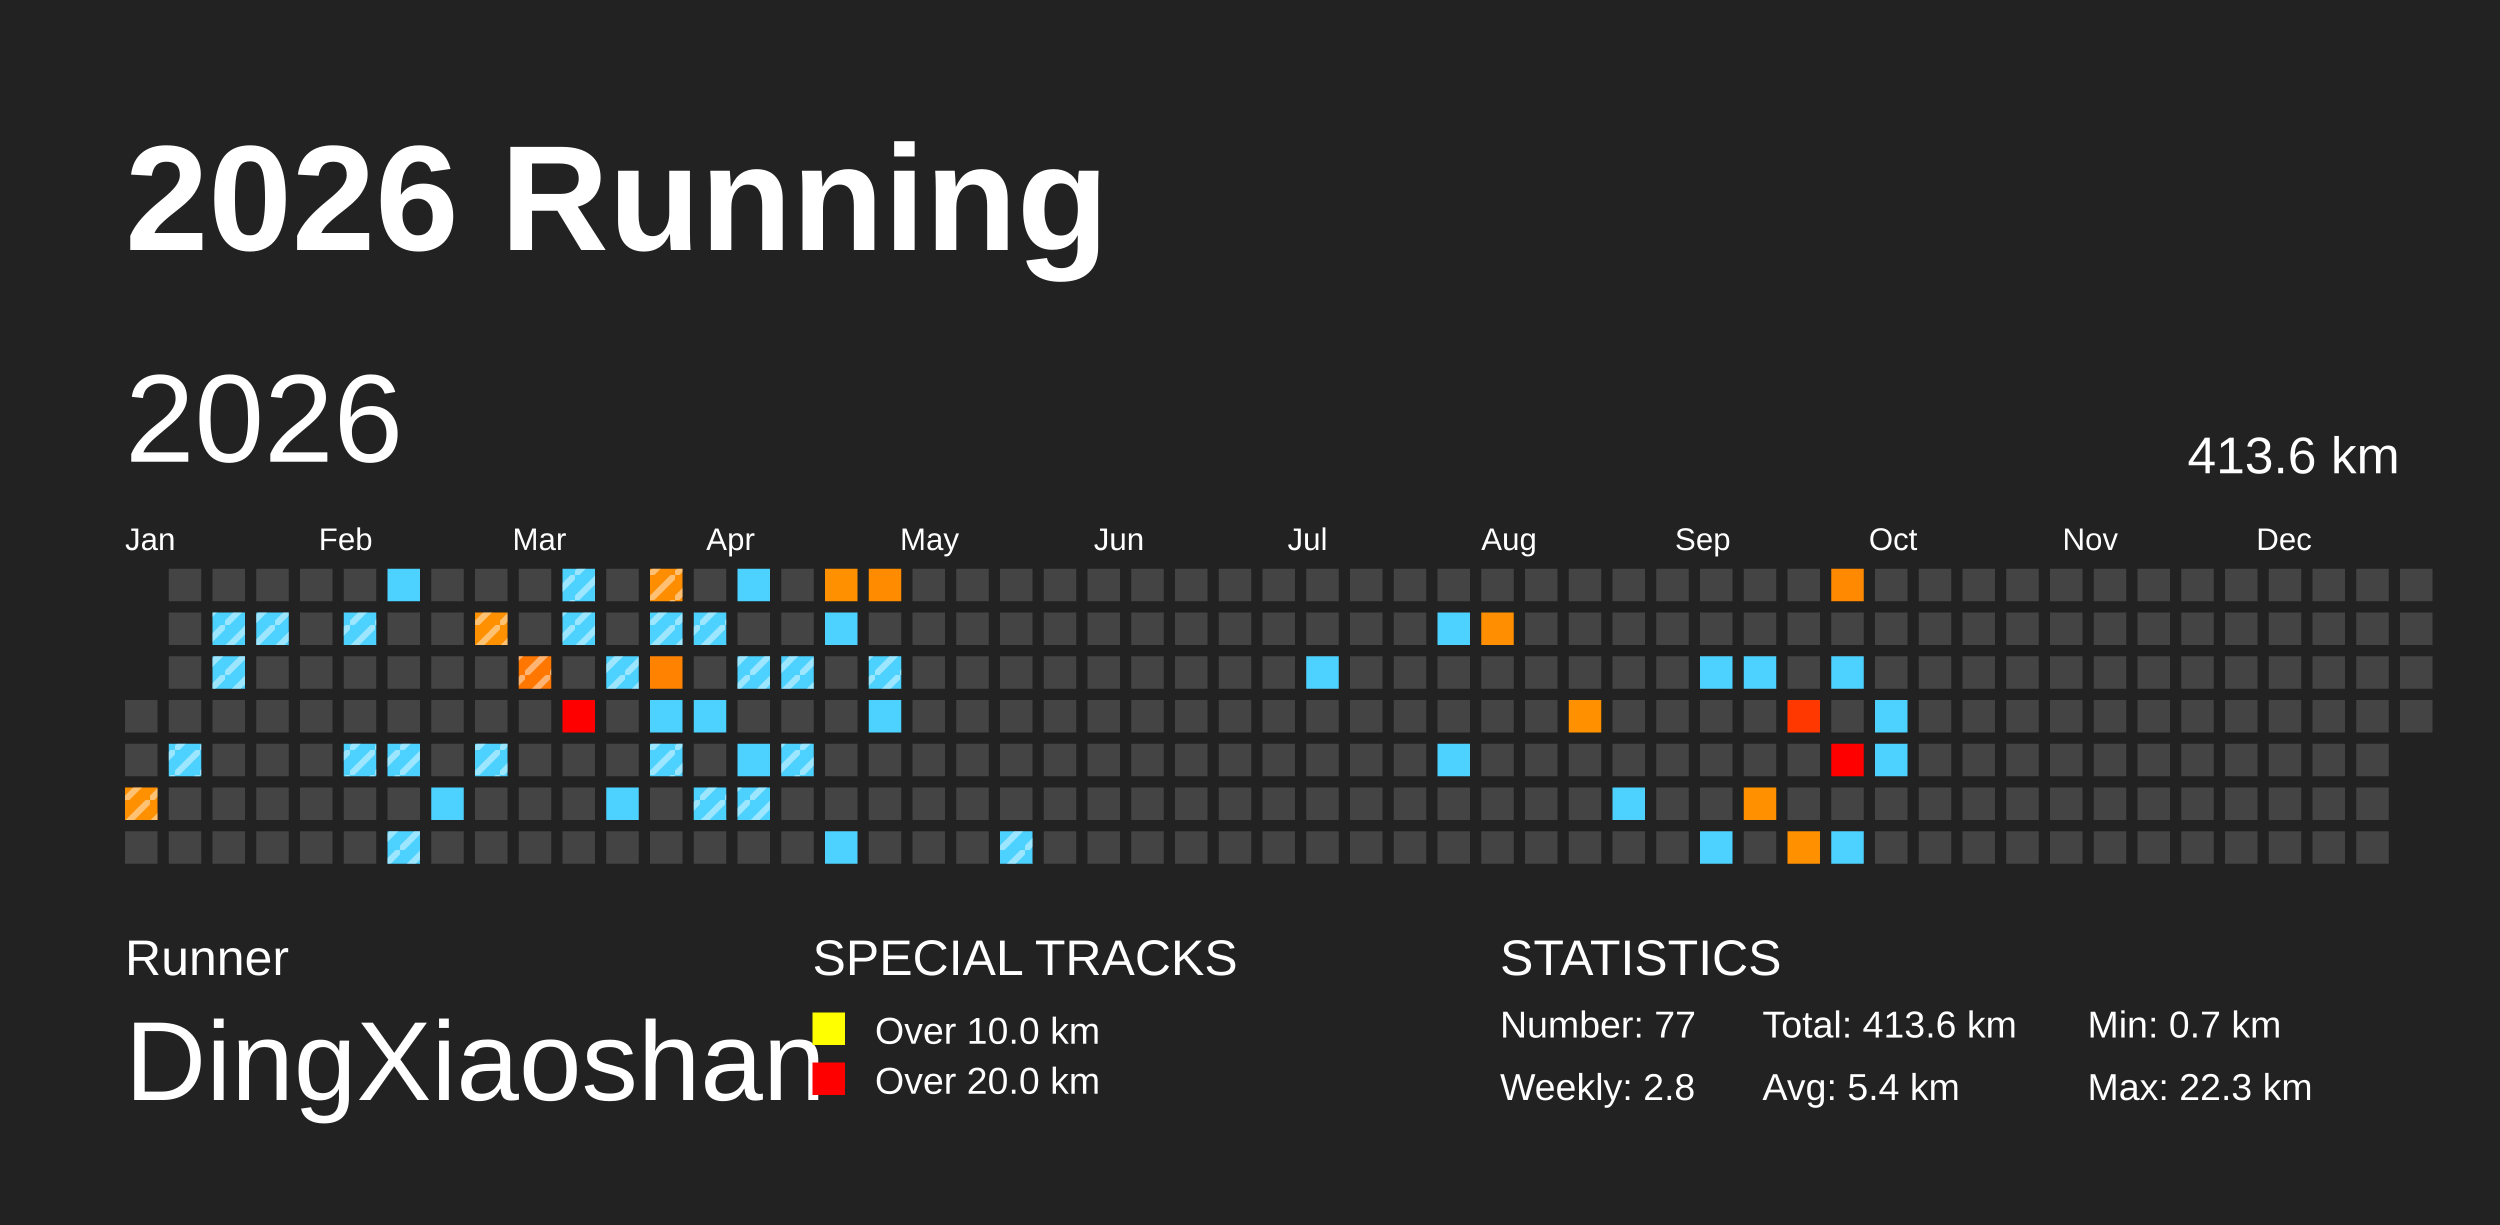
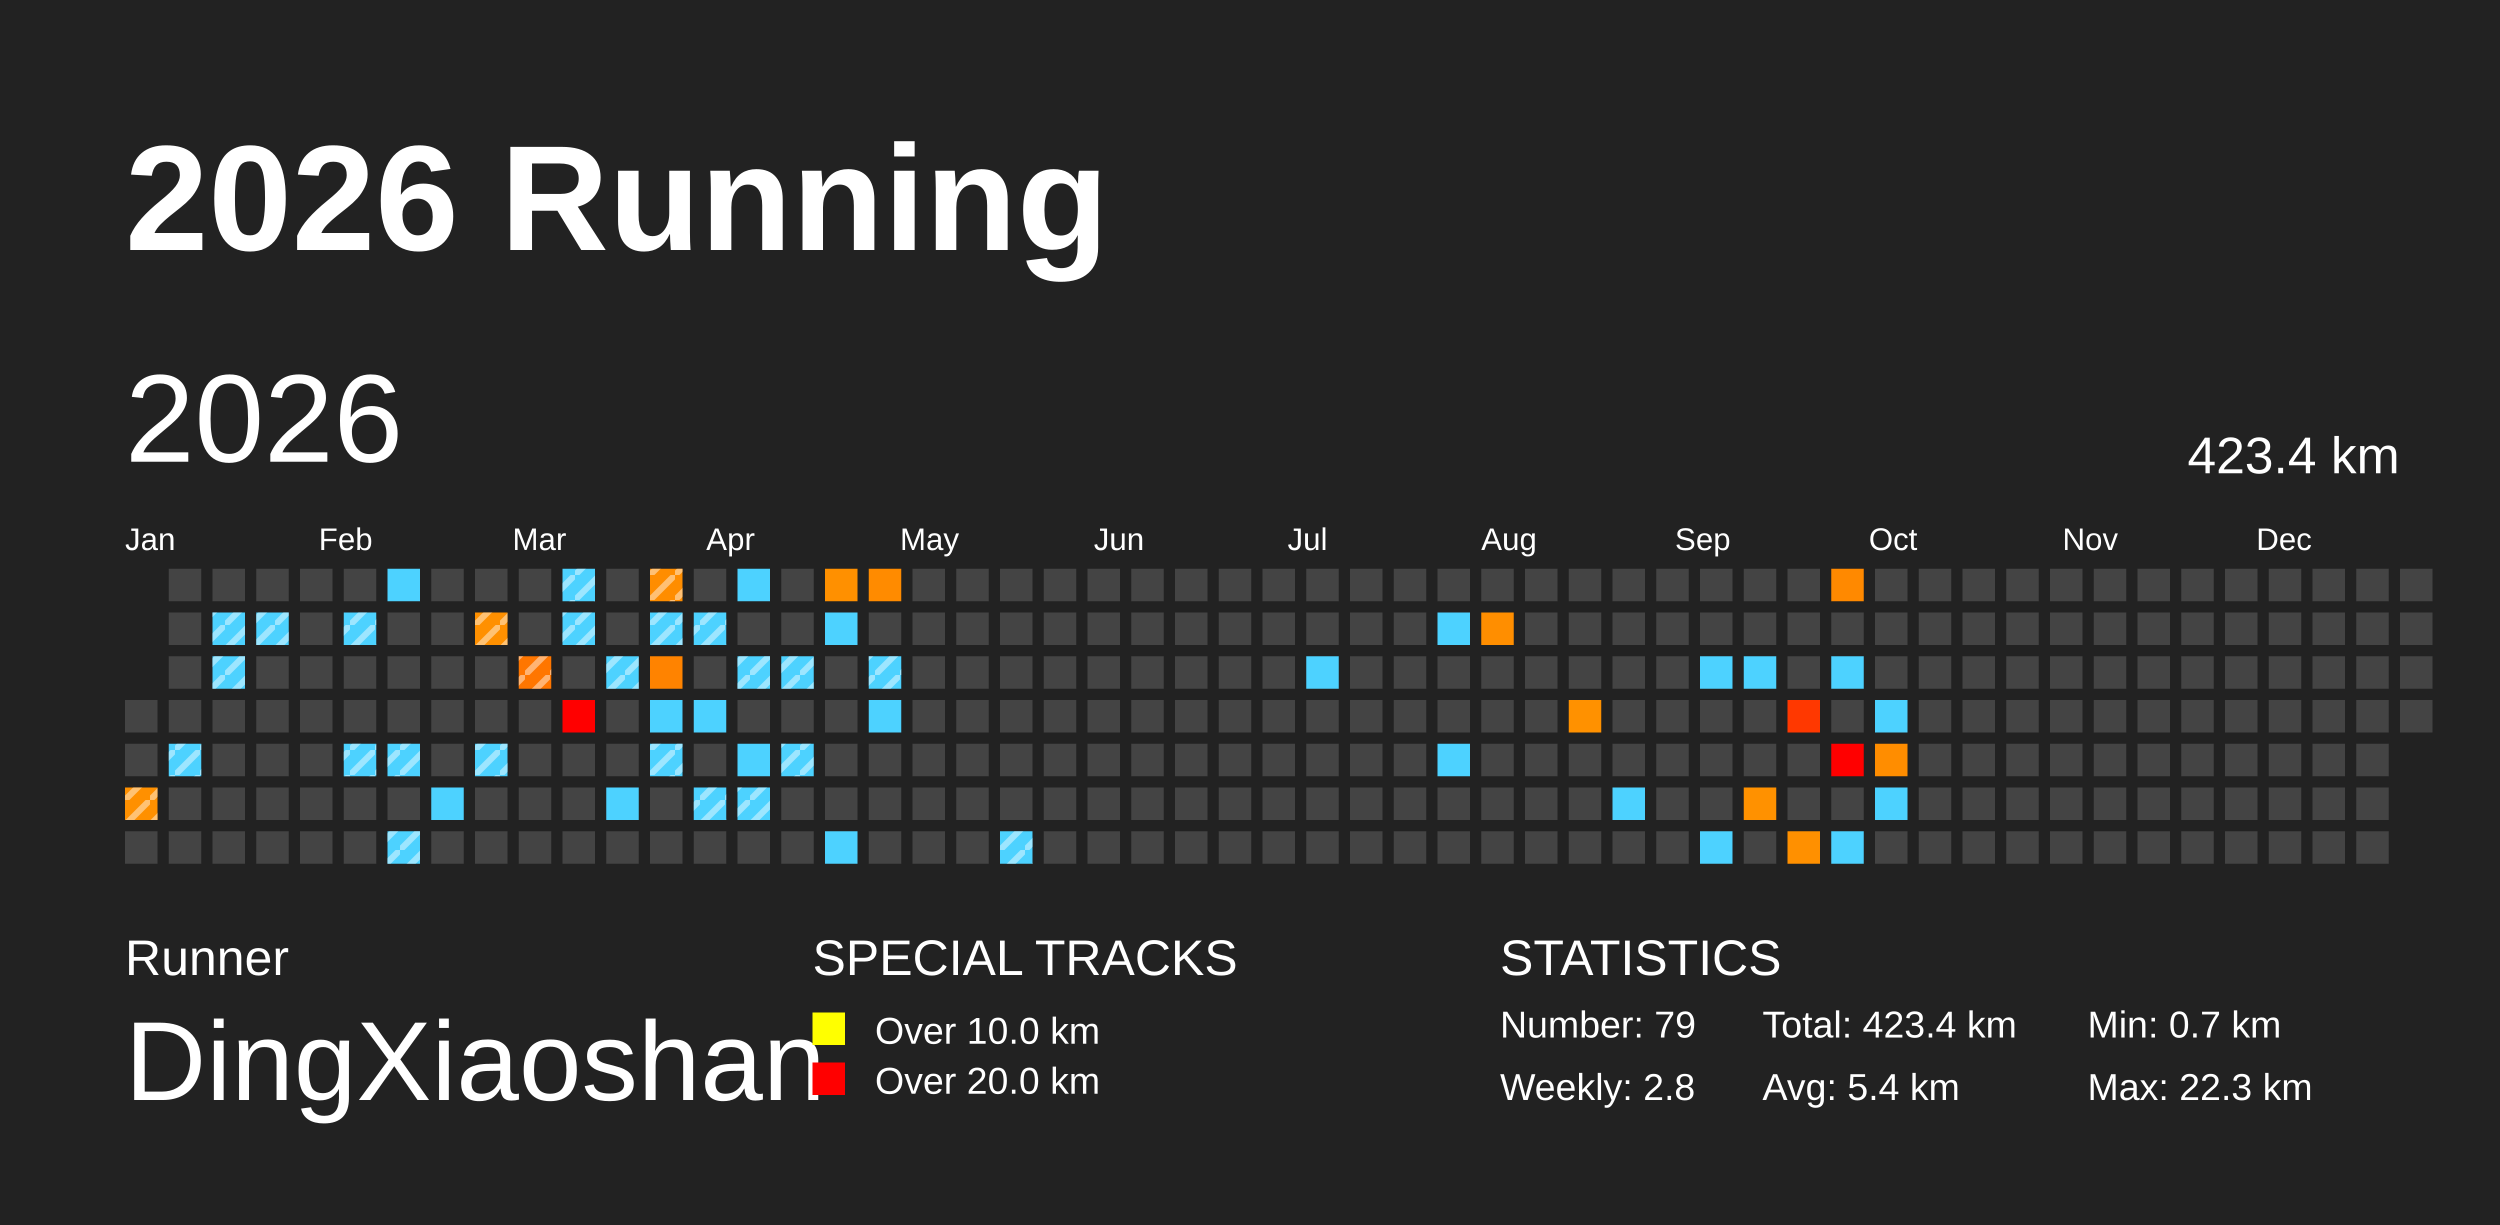
<svg xmlns="http://www.w3.org/2000/svg" baseProfile="full" height="98mm" version="1.1" viewBox="0,0,200,98" width="200mm">
  <defs>
    <pattern height="2" id="indoor-stripe" patternUnits="userSpaceOnUse" width="2">
      <line stroke="white" stroke-opacity="0.45" stroke-width="0.5" x1="0" x2="2" y1="2" y2="0" />
    </pattern>
  </defs>
  <rect fill="#222222" height="98" width="200" x="0" y="0" />
  <text fill="#FFFFFF" style="font-size:12px; font-family:Arial; font-weight:bold;" x="10" y="20">2026 Running</text>
  <text fill="#FFFFFF" style="font-size:4px; font-family:Arial" x="10" y="78">Runner</text>
  <text fill="#FFFFFF" style="font-size:9px; font-family:Arial" x="10" y="88">DingXiaoshan</text>
  <text fill="#FFFFFF" style="font-size:4px; font-family:Arial" x="65" y="78">SPECIAL TRACKS</text>
  <rect fill="yellow" height="2.6" width="2.6" x="65" y="81" />
  <text fill="#FFFFFF" style="font-size:3px; font-family:Arial" x="70" y="83.5">Over 10.0 km</text>
  <rect fill="red" height="2.6" width="2.6" x="65" y="85" />
  <text fill="#FFFFFF" style="font-size:3px; font-family:Arial" x="70" y="87.5">Over 20.0 km</text>
  <text fill="#FFFFFF" style="font-size:4px; font-family:Arial" x="120" y="78">STATISTICS</text>
-   <text fill="#FFFFFF" style="font-size:3px; font-family:Arial" x="120" y="83">Number: 77</text>
+   <text fill="#FFFFFF" style="font-size:3px; font-family:Arial" x="120" y="83">Number: 79</text>
  <text fill="#FFFFFF" style="font-size:3px; font-family:Arial" x="120" y="88">Weekly: 2.8</text>
-   <text fill="#FFFFFF" style="font-size:3px; font-family:Arial" x="141" y="83">Total: 413.6 km</text>
+   <text fill="#FFFFFF" style="font-size:3px; font-family:Arial" x="141" y="83">Total: 423.4 km</text>
  <text fill="#FFFFFF" style="font-size:3px; font-family:Arial" x="141" y="88">Avg: 5.4 km</text>
  <text fill="#FFFFFF" style="font-size:3px; font-family:Arial" x="167" y="83">Min: 0.7 km</text>
  <text fill="#FFFFFF" style="font-size:3px; font-family:Arial" x="167" y="88">Max: 22.3 km</text>
  <text dominant-baseline="hanging" fill="#FFFFFF" style="font-size:10.0px; font-family:Arial;" x="10" y="30">2026</text>
-   <text dominant-baseline="hanging" fill="#FFFFFF" style="font-size:4.125px; font-family:Arial;" x="175" y="35">413.6 km</text>
+   <text dominant-baseline="hanging" fill="#FFFFFF" style="font-size:4.125px; font-family:Arial;" x="175" y="35">423.4 km</text>
  <text fill="#FFFFFF" style="font-size:2.5px; font-family:Arial" x="10.0" y="44">Jan</text>
  <text fill="#FFFFFF" style="font-size:2.5px; font-family:Arial" x="25.5" y="44">Feb</text>
  <text fill="#FFFFFF" style="font-size:2.5px; font-family:Arial" x="41.0" y="44">Mar</text>
  <text fill="#FFFFFF" style="font-size:2.5px; font-family:Arial" x="56.5" y="44">Apr</text>
  <text fill="#FFFFFF" style="font-size:2.5px; font-family:Arial" x="72.0" y="44">May</text>
  <text fill="#FFFFFF" style="font-size:2.5px; font-family:Arial" x="87.5" y="44">Jun</text>
  <text fill="#FFFFFF" style="font-size:2.5px; font-family:Arial" x="103.0" y="44">Jul</text>
  <text fill="#FFFFFF" style="font-size:2.5px; font-family:Arial" x="118.5" y="44">Aug</text>
  <text fill="#FFFFFF" style="font-size:2.5px; font-family:Arial" x="134.0" y="44">Sep</text>
  <text fill="#FFFFFF" style="font-size:2.5px; font-family:Arial" x="149.5" y="44">Oct</text>
  <text fill="#FFFFFF" style="font-size:2.5px; font-family:Arial" x="165.0" y="44">Nov</text>
  <text fill="#FFFFFF" style="font-size:2.5px; font-family:Arial" x="180.5" y="44">Dec</text>
  <rect fill="#444444" height="2.6" width="2.6" x="10.0" y="56.0" />
  <rect fill="#444444" height="2.6" width="2.6" x="10.0" y="59.5" />
  <rect fill="#ff9000" height="2.6" width="2.6" x="10.0" y="63.0" />
  <rect fill="url(#indoor-stripe)" height="2.6" style="pointer-events: none;" width="2.6" x="10.0" y="63.0" />
  <rect fill="#444444" height="2.6" width="2.6" x="10.0" y="66.5" />
  <rect fill="#444444" height="2.6" width="2.6" x="13.5" y="45.5" />
  <rect fill="#444444" height="2.6" width="2.6" x="13.5" y="49.0" />
  <rect fill="#444444" height="2.6" width="2.6" x="13.5" y="52.5" />
  <rect fill="#444444" height="2.6" width="2.6" x="13.5" y="56.0" />
  <rect fill="#4dd2ff" height="2.6" width="2.6" x="13.5" y="59.5" />
  <rect fill="url(#indoor-stripe)" height="2.6" style="pointer-events: none;" width="2.6" x="13.5" y="59.5" />
  <rect fill="#444444" height="2.6" width="2.6" x="13.5" y="63.0" />
  <rect fill="#444444" height="2.6" width="2.6" x="13.5" y="66.5" />
  <rect fill="#444444" height="2.6" width="2.6" x="17.0" y="45.5" />
  <rect fill="#4dd2ff" height="2.6" width="2.6" x="17.0" y="49.0" />
  <rect fill="url(#indoor-stripe)" height="2.6" style="pointer-events: none;" width="2.6" x="17.0" y="49.0" />
  <rect fill="#4dd2ff" height="2.6" width="2.6" x="17.0" y="52.5" />
  <rect fill="url(#indoor-stripe)" height="2.6" style="pointer-events: none;" width="2.6" x="17.0" y="52.5" />
  <rect fill="#444444" height="2.6" width="2.6" x="17.0" y="56.0" />
  <rect fill="#444444" height="2.6" width="2.6" x="17.0" y="59.5" />
  <rect fill="#444444" height="2.6" width="2.6" x="17.0" y="63.0" />
  <rect fill="#444444" height="2.6" width="2.6" x="17.0" y="66.5" />
  <rect fill="#444444" height="2.6" width="2.6" x="20.5" y="45.5" />
  <rect fill="#4dd2ff" height="2.6" width="2.6" x="20.5" y="49.0" />
  <rect fill="url(#indoor-stripe)" height="2.6" style="pointer-events: none;" width="2.6" x="20.5" y="49.0" />
  <rect fill="#444444" height="2.6" width="2.6" x="20.5" y="52.5" />
  <rect fill="#444444" height="2.6" width="2.6" x="20.5" y="56.0" />
  <rect fill="#444444" height="2.6" width="2.6" x="20.5" y="59.5" />
  <rect fill="#444444" height="2.6" width="2.6" x="20.5" y="63.0" />
  <rect fill="#444444" height="2.6" width="2.6" x="20.5" y="66.5" />
  <rect fill="#444444" height="2.6" width="2.6" x="24.0" y="45.5" />
  <rect fill="#444444" height="2.6" width="2.6" x="24.0" y="49.0" />
  <rect fill="#444444" height="2.6" width="2.6" x="24.0" y="52.5" />
  <rect fill="#444444" height="2.6" width="2.6" x="24.0" y="56.0" />
  <rect fill="#444444" height="2.6" width="2.6" x="24.0" y="59.5" />
  <rect fill="#444444" height="2.6" width="2.6" x="24.0" y="63.0" />
  <rect fill="#444444" height="2.6" width="2.6" x="24.0" y="66.5" />
  <rect fill="#444444" height="2.6" width="2.6" x="27.5" y="45.5" />
  <rect fill="#4dd2ff" height="2.6" width="2.6" x="27.5" y="49.0" />
  <rect fill="url(#indoor-stripe)" height="2.6" style="pointer-events: none;" width="2.6" x="27.5" y="49.0" />
  <rect fill="#444444" height="2.6" width="2.6" x="27.5" y="52.5" />
  <rect fill="#444444" height="2.6" width="2.6" x="27.5" y="56.0" />
  <rect fill="#4dd2ff" height="2.6" width="2.6" x="27.5" y="59.5" />
  <rect fill="url(#indoor-stripe)" height="2.6" style="pointer-events: none;" width="2.6" x="27.5" y="59.5" />
  <rect fill="#444444" height="2.6" width="2.6" x="27.5" y="63.0" />
  <rect fill="#444444" height="2.6" width="2.6" x="27.5" y="66.5" />
  <rect fill="#4dd2ff" height="2.6" width="2.6" x="31.0" y="45.5" />
  <rect fill="#444444" height="2.6" width="2.6" x="31.0" y="49.0" />
  <rect fill="#444444" height="2.6" width="2.6" x="31.0" y="52.5" />
  <rect fill="#444444" height="2.6" width="2.6" x="31.0" y="56.0" />
  <rect fill="#4dd2ff" height="2.6" width="2.6" x="31.0" y="59.5" />
  <rect fill="url(#indoor-stripe)" height="2.6" style="pointer-events: none;" width="2.6" x="31.0" y="59.5" />
  <rect fill="#444444" height="2.6" width="2.6" x="31.0" y="63.0" />
  <rect fill="#4dd2ff" height="2.6" width="2.6" x="31.0" y="66.5" />
  <rect fill="url(#indoor-stripe)" height="2.6" style="pointer-events: none;" width="2.6" x="31.0" y="66.5" />
  <rect fill="#444444" height="2.6" width="2.6" x="34.5" y="45.5" />
  <rect fill="#444444" height="2.6" width="2.6" x="34.5" y="49.0" />
  <rect fill="#444444" height="2.6" width="2.6" x="34.5" y="52.5" />
  <rect fill="#444444" height="2.6" width="2.6" x="34.5" y="56.0" />
  <rect fill="#444444" height="2.6" width="2.6" x="34.5" y="59.5" />
  <rect fill="#4dd2ff" height="2.6" width="2.6" x="34.5" y="63.0" />
  <rect fill="#444444" height="2.6" width="2.6" x="34.5" y="66.5" />
  <rect fill="#444444" height="2.6" width="2.6" x="38.0" y="45.5" />
  <rect fill="#ff9000" height="2.6" width="2.6" x="38.0" y="49.0" />
  <rect fill="url(#indoor-stripe)" height="2.6" style="pointer-events: none;" width="2.6" x="38.0" y="49.0" />
  <rect fill="#444444" height="2.6" width="2.6" x="38.0" y="52.5" />
  <rect fill="#444444" height="2.6" width="2.6" x="38.0" y="56.0" />
  <rect fill="#4dd2ff" height="2.6" width="2.6" x="38.0" y="59.5" />
  <rect fill="url(#indoor-stripe)" height="2.6" style="pointer-events: none;" width="2.6" x="38.0" y="59.5" />
  <rect fill="#444444" height="2.6" width="2.6" x="38.0" y="63.0" />
  <rect fill="#444444" height="2.6" width="2.6" x="38.0" y="66.5" />
  <rect fill="#444444" height="2.6" width="2.6" x="41.5" y="45.5" />
  <rect fill="#444444" height="2.6" width="2.6" x="41.5" y="49.0" />
  <rect fill="#ff7600" height="2.6" width="2.6" x="41.5" y="52.5" />
  <rect fill="url(#indoor-stripe)" height="2.6" style="pointer-events: none;" width="2.6" x="41.5" y="52.5" />
  <rect fill="#444444" height="2.6" width="2.6" x="41.5" y="56.0" />
  <rect fill="#444444" height="2.6" width="2.6" x="41.5" y="59.5" />
  <rect fill="#444444" height="2.6" width="2.6" x="41.5" y="63.0" />
  <rect fill="#444444" height="2.6" width="2.6" x="41.5" y="66.5" />
  <rect fill="#4dd2ff" height="2.6" width="2.6" x="45.0" y="45.5" />
  <rect fill="url(#indoor-stripe)" height="2.6" style="pointer-events: none;" width="2.6" x="45.0" y="45.5" />
  <rect fill="#4dd2ff" height="2.6" width="2.6" x="45.0" y="49.0" />
  <rect fill="url(#indoor-stripe)" height="2.6" style="pointer-events: none;" width="2.6" x="45.0" y="49.0" />
  <rect fill="#444444" height="2.6" width="2.6" x="45.0" y="52.5" />
  <rect fill="red" height="2.6" width="2.6" x="45.0" y="56.0" />
  <rect fill="#444444" height="2.6" width="2.6" x="45.0" y="59.5" />
  <rect fill="#444444" height="2.6" width="2.6" x="45.0" y="63.0" />
  <rect fill="#444444" height="2.6" width="2.6" x="45.0" y="66.5" />
  <rect fill="#444444" height="2.6" width="2.6" x="48.5" y="45.5" />
  <rect fill="#444444" height="2.6" width="2.6" x="48.5" y="49.0" />
  <rect fill="#4dd2ff" height="2.6" width="2.6" x="48.5" y="52.5" />
  <rect fill="url(#indoor-stripe)" height="2.6" style="pointer-events: none;" width="2.6" x="48.5" y="52.5" />
  <rect fill="#444444" height="2.6" width="2.6" x="48.5" y="56.0" />
  <rect fill="#444444" height="2.6" width="2.6" x="48.5" y="59.5" />
  <rect fill="#4dd2ff" height="2.6" width="2.6" x="48.5" y="63.0" />
  <rect fill="#444444" height="2.6" width="2.6" x="48.5" y="66.5" />
  <rect fill="#ff8d00" height="2.6" width="2.6" x="52.0" y="45.5" />
  <rect fill="url(#indoor-stripe)" height="2.6" style="pointer-events: none;" width="2.6" x="52.0" y="45.5" />
  <rect fill="#4dd2ff" height="2.6" width="2.6" x="52.0" y="49.0" />
  <rect fill="url(#indoor-stripe)" height="2.6" style="pointer-events: none;" width="2.6" x="52.0" y="49.0" />
  <rect fill="#ff8300" height="2.6" width="2.6" x="52.0" y="52.5" />
  <rect fill="#4dd2ff" height="2.6" width="2.6" x="52.0" y="56.0" />
  <rect fill="#4dd2ff" height="2.6" width="2.6" x="52.0" y="59.5" />
  <rect fill="url(#indoor-stripe)" height="2.6" style="pointer-events: none;" width="2.6" x="52.0" y="59.5" />
  <rect fill="#444444" height="2.6" width="2.6" x="52.0" y="63.0" />
  <rect fill="#444444" height="2.6" width="2.6" x="52.0" y="66.5" />
  <rect fill="#444444" height="2.6" width="2.6" x="55.5" y="45.5" />
  <rect fill="#4dd2ff" height="2.6" width="2.6" x="55.5" y="49.0" />
  <rect fill="url(#indoor-stripe)" height="2.6" style="pointer-events: none;" width="2.6" x="55.5" y="49.0" />
  <rect fill="#444444" height="2.6" width="2.6" x="55.5" y="52.5" />
  <rect fill="#4dd2ff" height="2.6" width="2.6" x="55.5" y="56.0" />
  <rect fill="#444444" height="2.6" width="2.6" x="55.5" y="59.5" />
  <rect fill="#4dd2ff" height="2.6" width="2.6" x="55.5" y="63.0" />
  <rect fill="url(#indoor-stripe)" height="2.6" style="pointer-events: none;" width="2.6" x="55.5" y="63.0" />
  <rect fill="#444444" height="2.6" width="2.6" x="55.5" y="66.5" />
  <rect fill="#4dd2ff" height="2.6" width="2.6" x="59.0" y="45.5" />
  <rect fill="#444444" height="2.6" width="2.6" x="59.0" y="49.0" />
  <rect fill="#4dd2ff" height="2.6" width="2.6" x="59.0" y="52.5" />
  <rect fill="url(#indoor-stripe)" height="2.6" style="pointer-events: none;" width="2.6" x="59.0" y="52.5" />
  <rect fill="#444444" height="2.6" width="2.6" x="59.0" y="56.0" />
  <rect fill="#4dd2ff" height="2.6" width="2.6" x="59.0" y="59.5" />
  <rect fill="#4dd2ff" height="2.6" width="2.6" x="59.0" y="63.0" />
  <rect fill="url(#indoor-stripe)" height="2.6" style="pointer-events: none;" width="2.6" x="59.0" y="63.0" />
  <rect fill="#444444" height="2.6" width="2.6" x="59.0" y="66.5" />
  <rect fill="#444444" height="2.6" width="2.6" x="62.5" y="45.5" />
  <rect fill="#444444" height="2.6" width="2.6" x="62.5" y="49.0" />
  <rect fill="#4dd2ff" height="2.6" width="2.6" x="62.5" y="52.5" />
  <rect fill="url(#indoor-stripe)" height="2.6" style="pointer-events: none;" width="2.6" x="62.5" y="52.5" />
  <rect fill="#444444" height="2.6" width="2.6" x="62.5" y="56.0" />
  <rect fill="#4dd2ff" height="2.6" width="2.6" x="62.5" y="59.5" />
  <rect fill="url(#indoor-stripe)" height="2.6" style="pointer-events: none;" width="2.6" x="62.5" y="59.5" />
  <rect fill="#444444" height="2.6" width="2.6" x="62.5" y="63.0" />
  <rect fill="#444444" height="2.6" width="2.6" x="62.5" y="66.5" />
  <rect fill="#ff9000" height="2.6" width="2.6" x="66.0" y="45.5" />
  <rect fill="#4dd2ff" height="2.6" width="2.6" x="66.0" y="49.0" />
  <rect fill="#444444" height="2.6" width="2.6" x="66.0" y="52.5" />
  <rect fill="#444444" height="2.6" width="2.6" x="66.0" y="56.0" />
  <rect fill="#444444" height="2.6" width="2.6" x="66.0" y="59.5" />
  <rect fill="#444444" height="2.6" width="2.6" x="66.0" y="63.0" />
  <rect fill="#4dd2ff" height="2.6" width="2.6" x="66.0" y="66.5" />
  <rect fill="#ff8b00" height="2.6" width="2.6" x="69.5" y="45.5" />
  <rect fill="#444444" height="2.6" width="2.6" x="69.5" y="49.0" />
  <rect fill="#4dd2ff" height="2.6" width="2.6" x="69.5" y="52.5" />
  <rect fill="url(#indoor-stripe)" height="2.6" style="pointer-events: none;" width="2.6" x="69.5" y="52.5" />
  <rect fill="#4dd2ff" height="2.6" width="2.6" x="69.5" y="56.0" />
  <rect fill="#444444" height="2.6" width="2.6" x="69.5" y="59.5" />
  <rect fill="#444444" height="2.6" width="2.6" x="69.5" y="63.0" />
  <rect fill="#444444" height="2.6" width="2.6" x="69.5" y="66.5" />
  <rect fill="#444444" height="2.6" width="2.6" x="73.0" y="45.5" />
  <rect fill="#444444" height="2.6" width="2.6" x="73.0" y="49.0" />
  <rect fill="#444444" height="2.6" width="2.6" x="73.0" y="52.5" />
  <rect fill="#444444" height="2.6" width="2.6" x="73.0" y="56.0" />
  <rect fill="#444444" height="2.6" width="2.6" x="73.0" y="59.5" />
  <rect fill="#444444" height="2.6" width="2.6" x="73.0" y="63.0" />
  <rect fill="#444444" height="2.6" width="2.6" x="73.0" y="66.5" />
  <rect fill="#444444" height="2.6" width="2.6" x="76.5" y="45.5" />
  <rect fill="#444444" height="2.6" width="2.6" x="76.5" y="49.0" />
  <rect fill="#444444" height="2.6" width="2.6" x="76.5" y="52.5" />
  <rect fill="#444444" height="2.6" width="2.6" x="76.5" y="56.0" />
  <rect fill="#444444" height="2.6" width="2.6" x="76.5" y="59.5" />
  <rect fill="#444444" height="2.6" width="2.6" x="76.5" y="63.0" />
  <rect fill="#444444" height="2.6" width="2.6" x="76.5" y="66.5" />
  <rect fill="#444444" height="2.6" width="2.6" x="80.0" y="45.5" />
  <rect fill="#444444" height="2.6" width="2.6" x="80.0" y="49.0" />
  <rect fill="#444444" height="2.6" width="2.6" x="80.0" y="52.5" />
  <rect fill="#444444" height="2.6" width="2.6" x="80.0" y="56.0" />
  <rect fill="#444444" height="2.6" width="2.6" x="80.0" y="59.5" />
  <rect fill="#444444" height="2.6" width="2.6" x="80.0" y="63.0" />
  <rect fill="#4dd2ff" height="2.6" width="2.6" x="80.0" y="66.5" />
  <rect fill="url(#indoor-stripe)" height="2.6" style="pointer-events: none;" width="2.6" x="80.0" y="66.5" />
  <rect fill="#444444" height="2.6" width="2.6" x="83.5" y="45.5" />
  <rect fill="#444444" height="2.6" width="2.6" x="83.5" y="49.0" />
  <rect fill="#444444" height="2.6" width="2.6" x="83.5" y="52.5" />
  <rect fill="#444444" height="2.6" width="2.6" x="83.5" y="56.0" />
  <rect fill="#444444" height="2.6" width="2.6" x="83.5" y="59.5" />
  <rect fill="#444444" height="2.6" width="2.6" x="83.5" y="63.0" />
  <rect fill="#444444" height="2.6" width="2.6" x="83.5" y="66.5" />
  <rect fill="#444444" height="2.6" width="2.6" x="87.0" y="45.5" />
  <rect fill="#444444" height="2.6" width="2.6" x="87.0" y="49.0" />
  <rect fill="#444444" height="2.6" width="2.6" x="87.0" y="52.5" />
  <rect fill="#444444" height="2.6" width="2.6" x="87.0" y="56.0" />
  <rect fill="#444444" height="2.6" width="2.6" x="87.0" y="59.5" />
  <rect fill="#444444" height="2.6" width="2.6" x="87.0" y="63.0" />
  <rect fill="#444444" height="2.6" width="2.6" x="87.0" y="66.5" />
  <rect fill="#444444" height="2.6" width="2.6" x="90.5" y="45.5" />
  <rect fill="#444444" height="2.6" width="2.6" x="90.5" y="49.0" />
  <rect fill="#444444" height="2.6" width="2.6" x="90.5" y="52.5" />
  <rect fill="#444444" height="2.6" width="2.6" x="90.5" y="56.0" />
  <rect fill="#444444" height="2.6" width="2.6" x="90.5" y="59.5" />
  <rect fill="#444444" height="2.6" width="2.6" x="90.5" y="63.0" />
  <rect fill="#444444" height="2.6" width="2.6" x="90.5" y="66.5" />
  <rect fill="#444444" height="2.6" width="2.6" x="94.0" y="45.5" />
  <rect fill="#444444" height="2.6" width="2.6" x="94.0" y="49.0" />
  <rect fill="#444444" height="2.6" width="2.6" x="94.0" y="52.5" />
  <rect fill="#444444" height="2.6" width="2.6" x="94.0" y="56.0" />
  <rect fill="#444444" height="2.6" width="2.6" x="94.0" y="59.5" />
  <rect fill="#444444" height="2.6" width="2.6" x="94.0" y="63.0" />
  <rect fill="#444444" height="2.6" width="2.6" x="94.0" y="66.5" />
  <rect fill="#444444" height="2.6" width="2.6" x="97.5" y="45.5" />
  <rect fill="#444444" height="2.6" width="2.6" x="97.5" y="49.0" />
  <rect fill="#444444" height="2.6" width="2.6" x="97.5" y="52.5" />
  <rect fill="#444444" height="2.6" width="2.6" x="97.5" y="56.0" />
  <rect fill="#444444" height="2.6" width="2.6" x="97.5" y="59.5" />
  <rect fill="#444444" height="2.6" width="2.6" x="97.5" y="63.0" />
  <rect fill="#444444" height="2.6" width="2.6" x="97.5" y="66.5" />
  <rect fill="#444444" height="2.6" width="2.6" x="101.0" y="45.5" />
  <rect fill="#444444" height="2.6" width="2.6" x="101.0" y="49.0" />
  <rect fill="#444444" height="2.6" width="2.6" x="101.0" y="52.5" />
  <rect fill="#444444" height="2.6" width="2.6" x="101.0" y="56.0" />
  <rect fill="#444444" height="2.6" width="2.6" x="101.0" y="59.5" />
  <rect fill="#444444" height="2.6" width="2.6" x="101.0" y="63.0" />
  <rect fill="#444444" height="2.6" width="2.6" x="101.0" y="66.5" />
  <rect fill="#444444" height="2.6" width="2.6" x="104.5" y="45.5" />
  <rect fill="#444444" height="2.6" width="2.6" x="104.5" y="49.0" />
  <rect fill="#4dd2ff" height="2.6" width="2.6" x="104.5" y="52.5" />
  <rect fill="#444444" height="2.6" width="2.6" x="104.5" y="56.0" />
  <rect fill="#444444" height="2.6" width="2.6" x="104.5" y="59.5" />
  <rect fill="#444444" height="2.6" width="2.6" x="104.5" y="63.0" />
  <rect fill="#444444" height="2.6" width="2.6" x="104.5" y="66.5" />
  <rect fill="#444444" height="2.6" width="2.6" x="108.0" y="45.5" />
  <rect fill="#444444" height="2.6" width="2.6" x="108.0" y="49.0" />
  <rect fill="#444444" height="2.6" width="2.6" x="108.0" y="52.5" />
  <rect fill="#444444" height="2.6" width="2.6" x="108.0" y="56.0" />
  <rect fill="#444444" height="2.6" width="2.6" x="108.0" y="59.5" />
  <rect fill="#444444" height="2.6" width="2.6" x="108.0" y="63.0" />
  <rect fill="#444444" height="2.6" width="2.6" x="108.0" y="66.5" />
  <rect fill="#444444" height="2.6" width="2.6" x="111.5" y="45.5" />
  <rect fill="#444444" height="2.6" width="2.6" x="111.5" y="49.0" />
  <rect fill="#444444" height="2.6" width="2.6" x="111.5" y="52.5" />
  <rect fill="#444444" height="2.6" width="2.6" x="111.5" y="56.0" />
  <rect fill="#444444" height="2.6" width="2.6" x="111.5" y="59.5" />
  <rect fill="#444444" height="2.6" width="2.6" x="111.5" y="63.0" />
  <rect fill="#444444" height="2.6" width="2.6" x="111.5" y="66.5" />
  <rect fill="#444444" height="2.6" width="2.6" x="115.0" y="45.5" />
  <rect fill="#4dd2ff" height="2.6" width="2.6" x="115.0" y="49.0" />
  <rect fill="#444444" height="2.6" width="2.6" x="115.0" y="52.5" />
  <rect fill="#444444" height="2.6" width="2.6" x="115.0" y="56.0" />
  <rect fill="#4dd2ff" height="2.6" width="2.6" x="115.0" y="59.5" />
  <rect fill="#444444" height="2.6" width="2.6" x="115.0" y="63.0" />
  <rect fill="#444444" height="2.6" width="2.6" x="115.0" y="66.5" />
  <rect fill="#444444" height="2.6" width="2.6" x="118.5" y="45.5" />
  <rect fill="#ff8e00" height="2.6" width="2.6" x="118.5" y="49.0" />
  <rect fill="#444444" height="2.6" width="2.6" x="118.5" y="52.5" />
  <rect fill="#444444" height="2.6" width="2.6" x="118.5" y="56.0" />
  <rect fill="#444444" height="2.6" width="2.6" x="118.5" y="59.5" />
  <rect fill="#444444" height="2.6" width="2.6" x="118.5" y="63.0" />
  <rect fill="#444444" height="2.6" width="2.6" x="118.5" y="66.5" />
  <rect fill="#444444" height="2.6" width="2.6" x="122.0" y="45.5" />
  <rect fill="#444444" height="2.6" width="2.6" x="122.0" y="49.0" />
  <rect fill="#444444" height="2.6" width="2.6" x="122.0" y="52.5" />
  <rect fill="#444444" height="2.6" width="2.6" x="122.0" y="56.0" />
  <rect fill="#444444" height="2.6" width="2.6" x="122.0" y="59.5" />
  <rect fill="#444444" height="2.6" width="2.6" x="122.0" y="63.0" />
  <rect fill="#444444" height="2.6" width="2.6" x="122.0" y="66.5" />
  <rect fill="#444444" height="2.6" width="2.6" x="125.5" y="45.5" />
  <rect fill="#444444" height="2.6" width="2.6" x="125.5" y="49.0" />
  <rect fill="#444444" height="2.6" width="2.6" x="125.5" y="52.5" />
  <rect fill="#ff9100" height="2.6" width="2.6" x="125.5" y="56.0" />
  <rect fill="#444444" height="2.6" width="2.6" x="125.5" y="59.5" />
  <rect fill="#444444" height="2.6" width="2.6" x="125.5" y="63.0" />
  <rect fill="#444444" height="2.6" width="2.6" x="125.5" y="66.5" />
  <rect fill="#444444" height="2.6" width="2.6" x="129.0" y="45.5" />
  <rect fill="#444444" height="2.6" width="2.6" x="129.0" y="49.0" />
  <rect fill="#444444" height="2.6" width="2.6" x="129.0" y="52.5" />
  <rect fill="#444444" height="2.6" width="2.6" x="129.0" y="56.0" />
  <rect fill="#444444" height="2.6" width="2.6" x="129.0" y="59.5" />
  <rect fill="#4dd2ff" height="2.6" width="2.6" x="129.0" y="63.0" />
  <rect fill="#444444" height="2.6" width="2.6" x="129.0" y="66.5" />
  <rect fill="#444444" height="2.6" width="2.6" x="132.5" y="45.5" />
  <rect fill="#444444" height="2.6" width="2.6" x="132.5" y="49.0" />
  <rect fill="#444444" height="2.6" width="2.6" x="132.5" y="52.5" />
  <rect fill="#444444" height="2.6" width="2.6" x="132.5" y="56.0" />
  <rect fill="#444444" height="2.6" width="2.6" x="132.5" y="59.5" />
  <rect fill="#444444" height="2.6" width="2.6" x="132.5" y="63.0" />
  <rect fill="#444444" height="2.6" width="2.6" x="132.5" y="66.5" />
  <rect fill="#444444" height="2.6" width="2.6" x="136.0" y="45.5" />
  <rect fill="#444444" height="2.6" width="2.6" x="136.0" y="49.0" />
  <rect fill="#4dd2ff" height="2.6" width="2.6" x="136.0" y="52.5" />
  <rect fill="#444444" height="2.6" width="2.6" x="136.0" y="56.0" />
  <rect fill="#444444" height="2.6" width="2.6" x="136.0" y="59.5" />
  <rect fill="#444444" height="2.6" width="2.6" x="136.0" y="63.0" />
  <rect fill="#4dd2ff" height="2.6" width="2.6" x="136.0" y="66.5" />
  <rect fill="#444444" height="2.6" width="2.6" x="139.5" y="45.5" />
  <rect fill="#444444" height="2.6" width="2.6" x="139.5" y="49.0" />
  <rect fill="#4dd2ff" height="2.6" width="2.6" x="139.5" y="52.5" />
  <rect fill="#444444" height="2.6" width="2.6" x="139.5" y="56.0" />
  <rect fill="#444444" height="2.6" width="2.6" x="139.5" y="59.5" />
  <rect fill="#ff9100" height="2.6" width="2.6" x="139.5" y="63.0" />
  <rect fill="#444444" height="2.6" width="2.6" x="139.5" y="66.5" />
  <rect fill="#444444" height="2.6" width="2.6" x="143.0" y="45.5" />
  <rect fill="#444444" height="2.6" width="2.6" x="143.0" y="49.0" />
  <rect fill="#444444" height="2.6" width="2.6" x="143.0" y="52.5" />
  <rect fill="#ff3800" height="2.6" width="2.6" x="143.0" y="56.0" />
  <rect fill="#444444" height="2.6" width="2.6" x="143.0" y="59.5" />
  <rect fill="#444444" height="2.6" width="2.6" x="143.0" y="63.0" />
  <rect fill="#ff9000" height="2.6" width="2.6" x="143.0" y="66.5" />
  <rect fill="#ff8900" height="2.6" width="2.6" x="146.5" y="45.5" />
  <rect fill="#444444" height="2.6" width="2.6" x="146.5" y="49.0" />
  <rect fill="#4dd2ff" height="2.6" width="2.6" x="146.5" y="52.5" />
  <rect fill="#444444" height="2.6" width="2.6" x="146.5" y="56.0" />
  <rect fill="red" height="2.6" width="2.6" x="146.5" y="59.5" />
  <rect fill="#444444" height="2.6" width="2.6" x="146.5" y="63.0" />
  <rect fill="#4dd2ff" height="2.6" width="2.6" x="146.5" y="66.5" />
  <rect fill="#444444" height="2.6" width="2.6" x="150.0" y="45.5" />
  <rect fill="#444444" height="2.6" width="2.6" x="150.0" y="49.0" />
  <rect fill="#444444" height="2.6" width="2.6" x="150.0" y="52.5" />
  <rect fill="#4dd2ff" height="2.6" width="2.6" x="150.0" y="56.0" />
-   <rect fill="#4dd2ff" height="2.6" width="2.6" x="150.0" y="59.5" />
-   <rect fill="#444444" height="2.6" width="2.6" x="150.0" y="63.0" />
+   <rect fill="#ff8d00" height="2.6" width="2.6" x="150.0" y="59.5" />
+   <rect fill="#4dd2ff" height="2.6" width="2.6" x="150.0" y="63.0" />
  <rect fill="#444444" height="2.6" width="2.6" x="150.0" y="66.5" />
  <rect fill="#444444" height="2.6" width="2.6" x="153.5" y="45.5" />
  <rect fill="#444444" height="2.6" width="2.6" x="153.5" y="49.0" />
  <rect fill="#444444" height="2.6" width="2.6" x="153.5" y="52.5" />
  <rect fill="#444444" height="2.6" width="2.6" x="153.5" y="56.0" />
  <rect fill="#444444" height="2.6" width="2.6" x="153.5" y="59.5" />
  <rect fill="#444444" height="2.6" width="2.6" x="153.5" y="63.0" />
  <rect fill="#444444" height="2.6" width="2.6" x="153.5" y="66.5" />
  <rect fill="#444444" height="2.6" width="2.6" x="157.0" y="45.5" />
  <rect fill="#444444" height="2.6" width="2.6" x="157.0" y="49.0" />
  <rect fill="#444444" height="2.6" width="2.6" x="157.0" y="52.5" />
  <rect fill="#444444" height="2.6" width="2.6" x="157.0" y="56.0" />
  <rect fill="#444444" height="2.6" width="2.6" x="157.0" y="59.5" />
  <rect fill="#444444" height="2.6" width="2.6" x="157.0" y="63.0" />
  <rect fill="#444444" height="2.6" width="2.6" x="157.0" y="66.5" />
  <rect fill="#444444" height="2.6" width="2.6" x="160.5" y="45.5" />
  <rect fill="#444444" height="2.6" width="2.6" x="160.5" y="49.0" />
  <rect fill="#444444" height="2.6" width="2.6" x="160.5" y="52.5" />
  <rect fill="#444444" height="2.6" width="2.6" x="160.5" y="56.0" />
  <rect fill="#444444" height="2.6" width="2.6" x="160.5" y="59.5" />
  <rect fill="#444444" height="2.6" width="2.6" x="160.5" y="63.0" />
  <rect fill="#444444" height="2.6" width="2.6" x="160.5" y="66.5" />
  <rect fill="#444444" height="2.6" width="2.6" x="164.0" y="45.5" />
  <rect fill="#444444" height="2.6" width="2.6" x="164.0" y="49.0" />
  <rect fill="#444444" height="2.6" width="2.6" x="164.0" y="52.5" />
  <rect fill="#444444" height="2.6" width="2.6" x="164.0" y="56.0" />
  <rect fill="#444444" height="2.6" width="2.6" x="164.0" y="59.5" />
  <rect fill="#444444" height="2.6" width="2.6" x="164.0" y="63.0" />
  <rect fill="#444444" height="2.6" width="2.6" x="164.0" y="66.5" />
  <rect fill="#444444" height="2.6" width="2.6" x="167.5" y="45.5" />
  <rect fill="#444444" height="2.6" width="2.6" x="167.5" y="49.0" />
  <rect fill="#444444" height="2.6" width="2.6" x="167.5" y="52.5" />
  <rect fill="#444444" height="2.6" width="2.6" x="167.5" y="56.0" />
  <rect fill="#444444" height="2.6" width="2.6" x="167.5" y="59.5" />
  <rect fill="#444444" height="2.6" width="2.6" x="167.5" y="63.0" />
  <rect fill="#444444" height="2.6" width="2.6" x="167.5" y="66.5" />
  <rect fill="#444444" height="2.6" width="2.6" x="171.0" y="45.5" />
  <rect fill="#444444" height="2.6" width="2.6" x="171.0" y="49.0" />
  <rect fill="#444444" height="2.6" width="2.6" x="171.0" y="52.5" />
  <rect fill="#444444" height="2.6" width="2.6" x="171.0" y="56.0" />
  <rect fill="#444444" height="2.6" width="2.6" x="171.0" y="59.5" />
  <rect fill="#444444" height="2.6" width="2.6" x="171.0" y="63.0" />
  <rect fill="#444444" height="2.6" width="2.6" x="171.0" y="66.5" />
  <rect fill="#444444" height="2.6" width="2.6" x="174.5" y="45.5" />
  <rect fill="#444444" height="2.6" width="2.6" x="174.5" y="49.0" />
  <rect fill="#444444" height="2.6" width="2.6" x="174.5" y="52.5" />
  <rect fill="#444444" height="2.6" width="2.6" x="174.5" y="56.0" />
  <rect fill="#444444" height="2.6" width="2.6" x="174.5" y="59.5" />
  <rect fill="#444444" height="2.6" width="2.6" x="174.5" y="63.0" />
  <rect fill="#444444" height="2.6" width="2.6" x="174.5" y="66.5" />
  <rect fill="#444444" height="2.6" width="2.6" x="178.0" y="45.5" />
  <rect fill="#444444" height="2.6" width="2.6" x="178.0" y="49.0" />
  <rect fill="#444444" height="2.6" width="2.6" x="178.0" y="52.5" />
  <rect fill="#444444" height="2.6" width="2.6" x="178.0" y="56.0" />
  <rect fill="#444444" height="2.6" width="2.6" x="178.0" y="59.5" />
  <rect fill="#444444" height="2.6" width="2.6" x="178.0" y="63.0" />
  <rect fill="#444444" height="2.6" width="2.6" x="178.0" y="66.5" />
  <rect fill="#444444" height="2.6" width="2.6" x="181.5" y="45.5" />
  <rect fill="#444444" height="2.6" width="2.6" x="181.5" y="49.0" />
  <rect fill="#444444" height="2.6" width="2.6" x="181.5" y="52.5" />
  <rect fill="#444444" height="2.6" width="2.6" x="181.5" y="56.0" />
  <rect fill="#444444" height="2.6" width="2.6" x="181.5" y="59.5" />
  <rect fill="#444444" height="2.6" width="2.6" x="181.5" y="63.0" />
  <rect fill="#444444" height="2.6" width="2.6" x="181.5" y="66.5" />
  <rect fill="#444444" height="2.6" width="2.6" x="185.0" y="45.5" />
  <rect fill="#444444" height="2.6" width="2.6" x="185.0" y="49.0" />
  <rect fill="#444444" height="2.6" width="2.6" x="185.0" y="52.5" />
  <rect fill="#444444" height="2.6" width="2.6" x="185.0" y="56.0" />
  <rect fill="#444444" height="2.6" width="2.6" x="185.0" y="59.5" />
  <rect fill="#444444" height="2.6" width="2.6" x="185.0" y="63.0" />
  <rect fill="#444444" height="2.6" width="2.6" x="185.0" y="66.5" />
  <rect fill="#444444" height="2.6" width="2.6" x="188.5" y="45.5" />
  <rect fill="#444444" height="2.6" width="2.6" x="188.5" y="49.0" />
  <rect fill="#444444" height="2.6" width="2.6" x="188.5" y="52.5" />
  <rect fill="#444444" height="2.6" width="2.6" x="188.5" y="56.0" />
  <rect fill="#444444" height="2.6" width="2.6" x="188.5" y="59.5" />
  <rect fill="#444444" height="2.6" width="2.6" x="188.5" y="63.0" />
  <rect fill="#444444" height="2.6" width="2.6" x="188.5" y="66.5" />
  <rect fill="#444444" height="2.6" width="2.6" x="192.0" y="45.5" />
  <rect fill="#444444" height="2.6" width="2.6" x="192.0" y="49.0" />
  <rect fill="#444444" height="2.6" width="2.6" x="192.0" y="52.5" />
  <rect fill="#444444" height="2.6" width="2.6" x="192.0" y="56.0" />
</svg>
